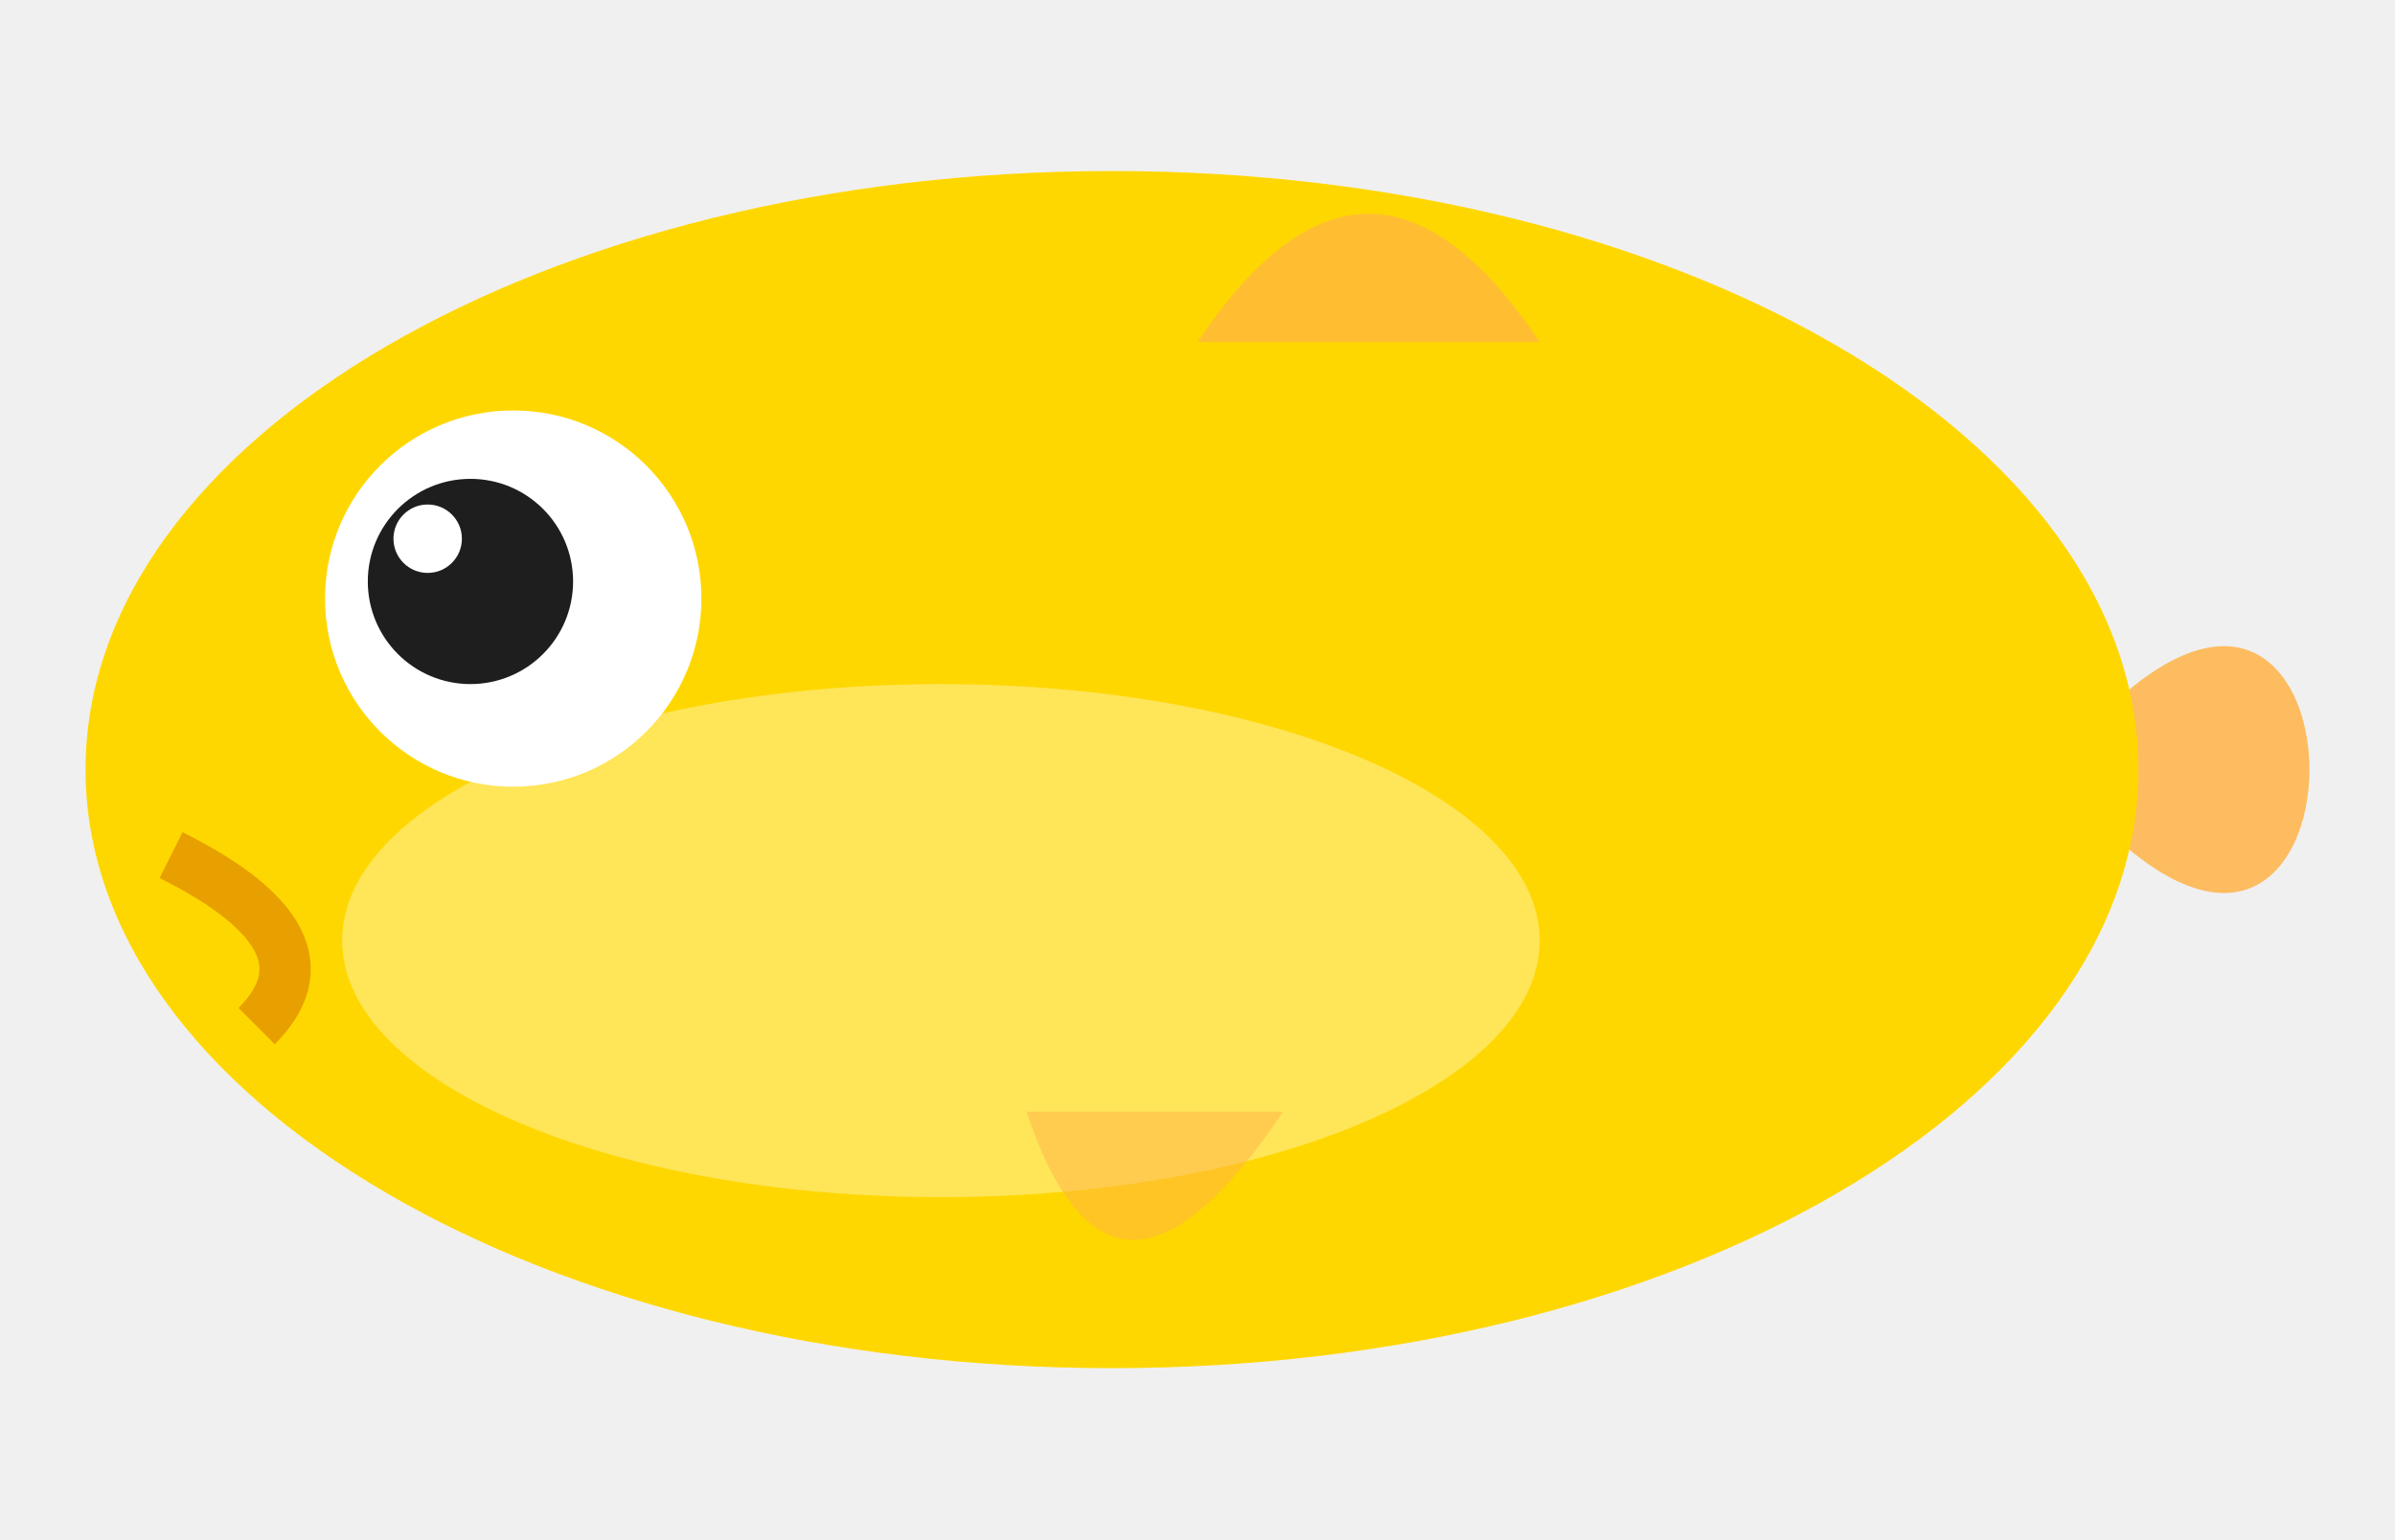
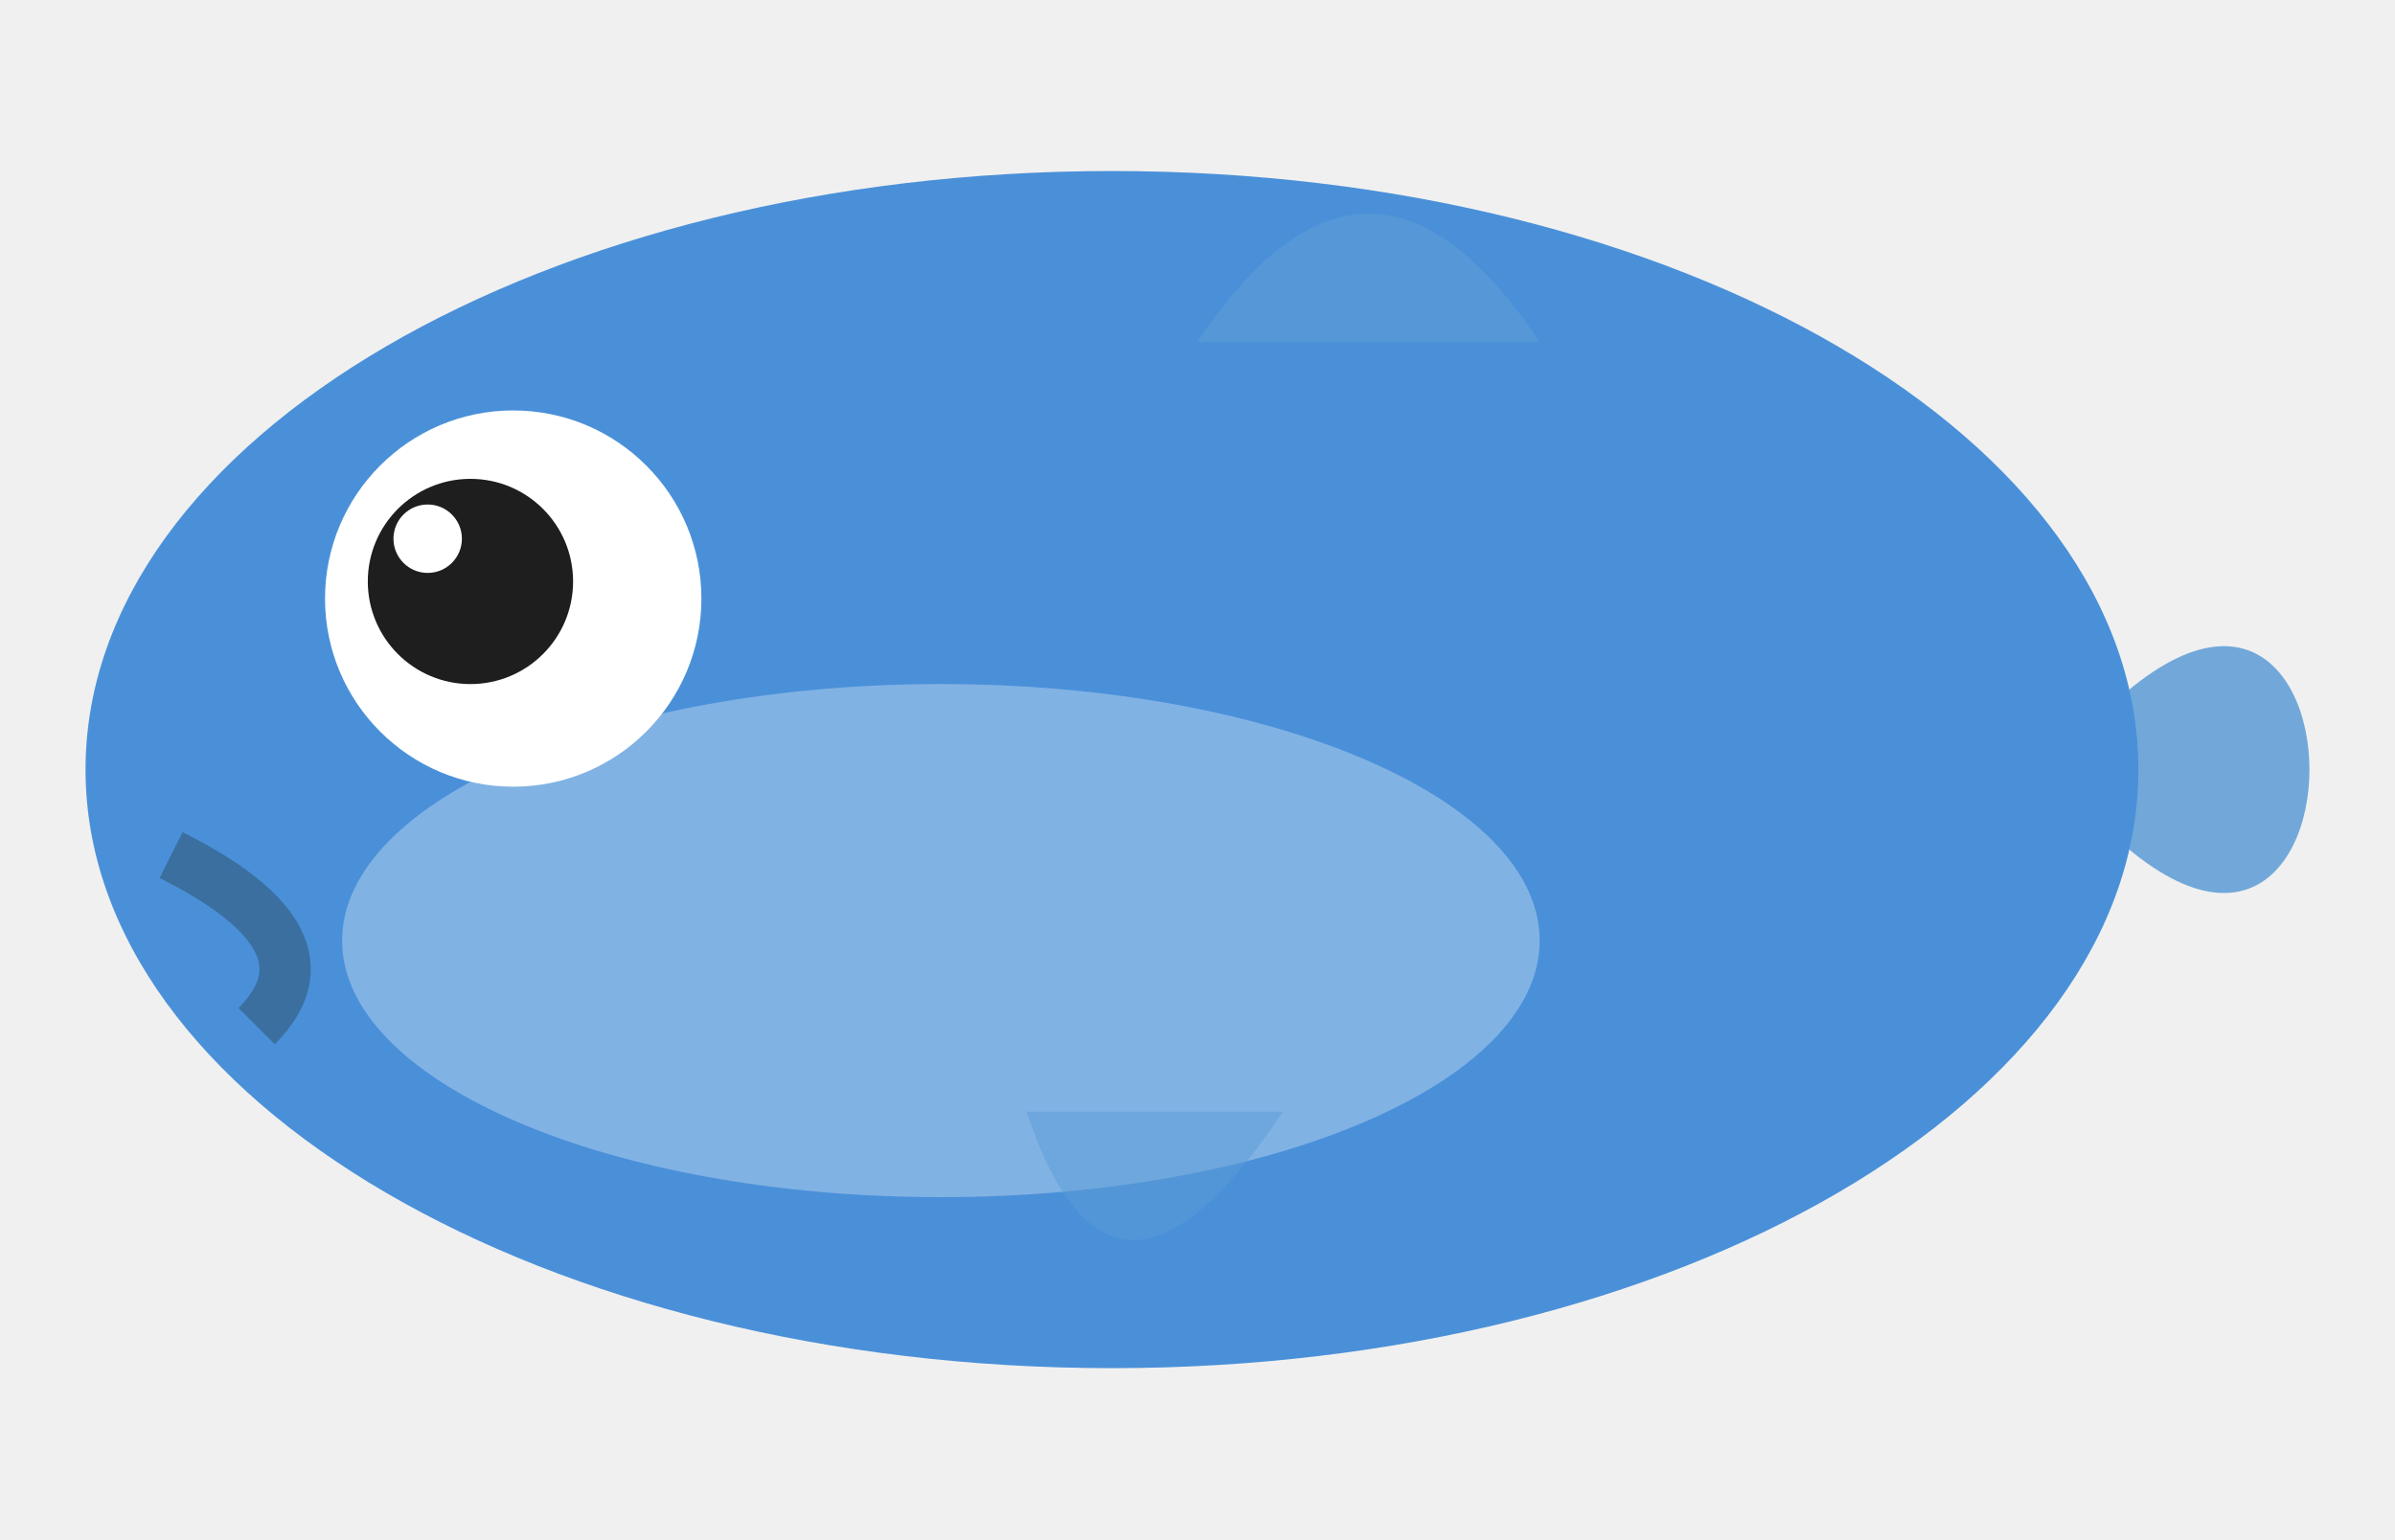
<svg xmlns="http://www.w3.org/2000/svg" viewBox="0 0 28 18">
-   <path d="M24 9 C28 4 28 14 24 9Z" fill="#FFB347" opacity="0.85" />
-   <ellipse cx="13" cy="9" rx="12" ry="7" fill="#FFD700" />
-   <ellipse cx="11" cy="11" rx="7" ry="3" fill="#FFF3B0" opacity="0.5" />
+   <path d="M24 9 C28 4 28 14 24 9Z" fill="#5B9BD5" opacity="0.85" />
+   <ellipse cx="13" cy="9" rx="12" ry="7" fill="#4A90D9" />
+   <ellipse cx="11" cy="11" rx="7" ry="3" fill="#B8D4F0" opacity="0.5" />
  <circle cx="6" cy="7" r="2.2" fill="white" />
  <circle cx="5.5" cy="6.8" r="1.2" fill="#1e1e1e" />
  <circle cx="5" cy="6.3" r="0.4" fill="white" />
-   <path d="M2 10 Q4 11 3 12" stroke="#E8A000" stroke-width="0.6" fill="none" />
-   <path d="M14 4 Q16 1 18 4" fill="#FFB347" opacity="0.7" />
-   <path d="M12 13 Q13 16 15 13" fill="#FFB347" opacity="0.5" />
+   <path d="M2 10 Q4 11 3 12" stroke="#3A6FA0" stroke-width="0.6" fill="none" />
+   <path d="M14 4 Q16 1 18 4" fill="#5B9BD5" opacity="0.7" />
+   <path d="M12 13 Q13 16 15 13" fill="#5B9BD5" opacity="0.5" />
</svg>
